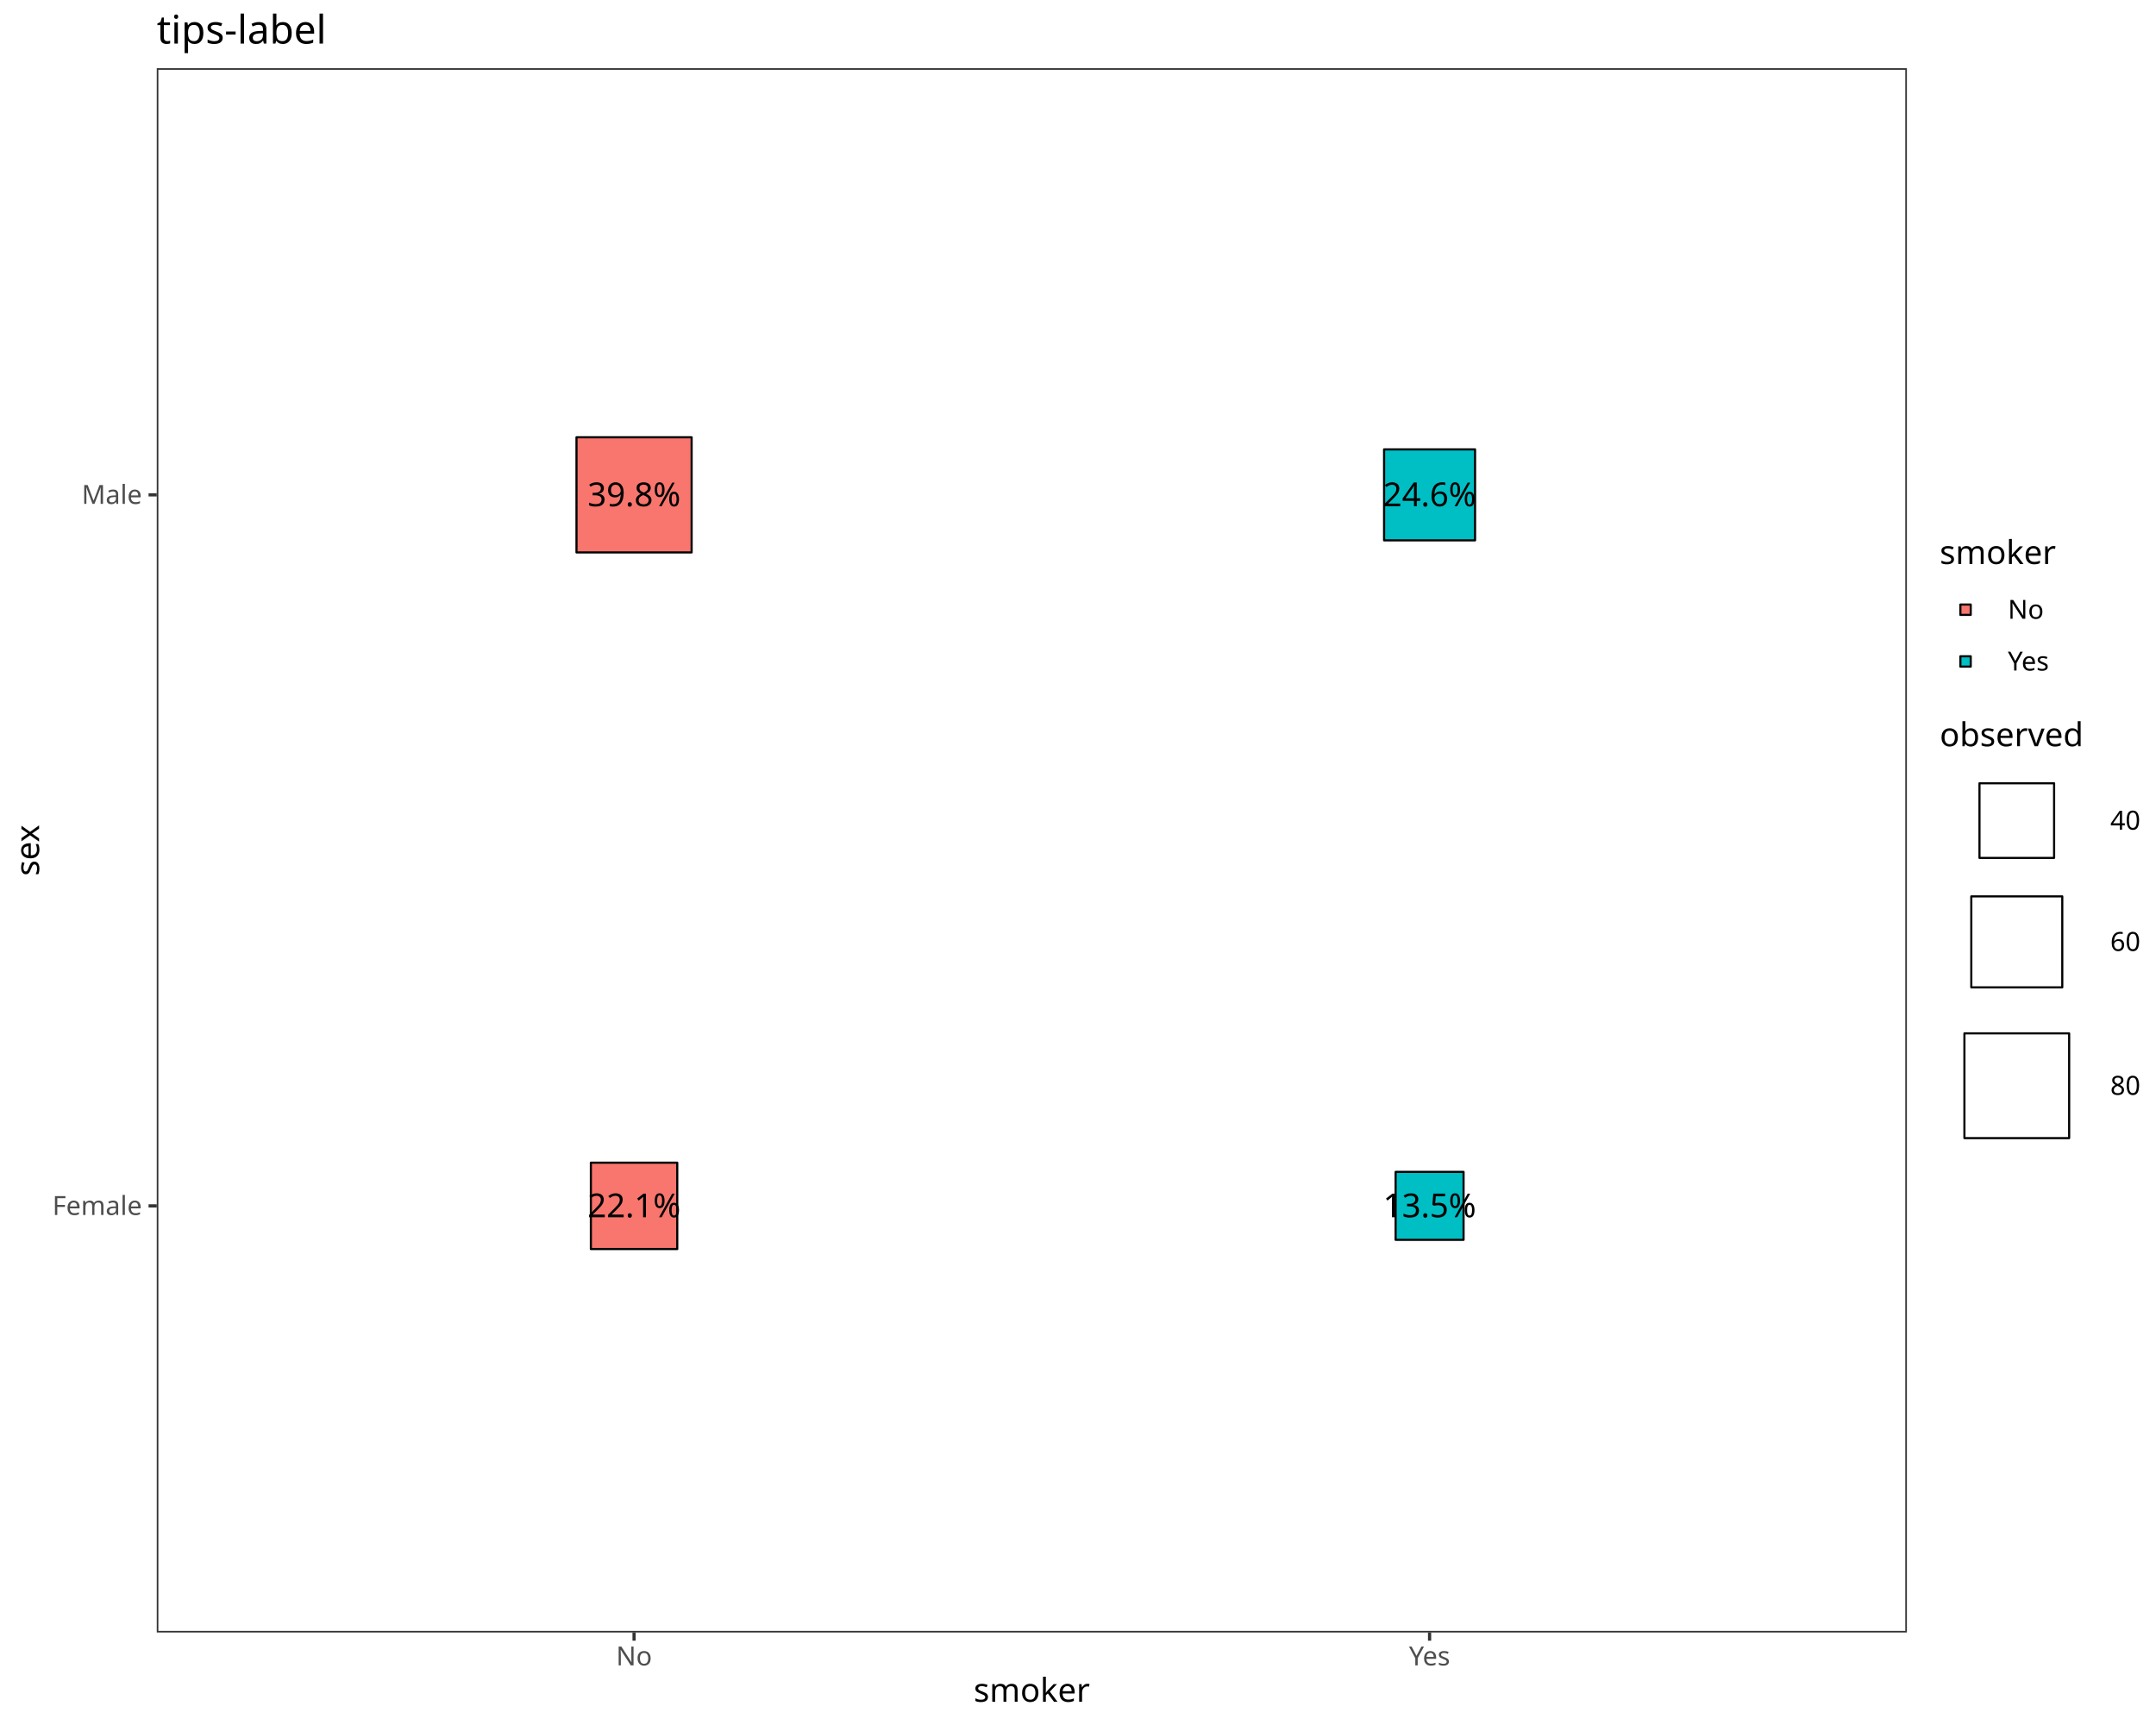
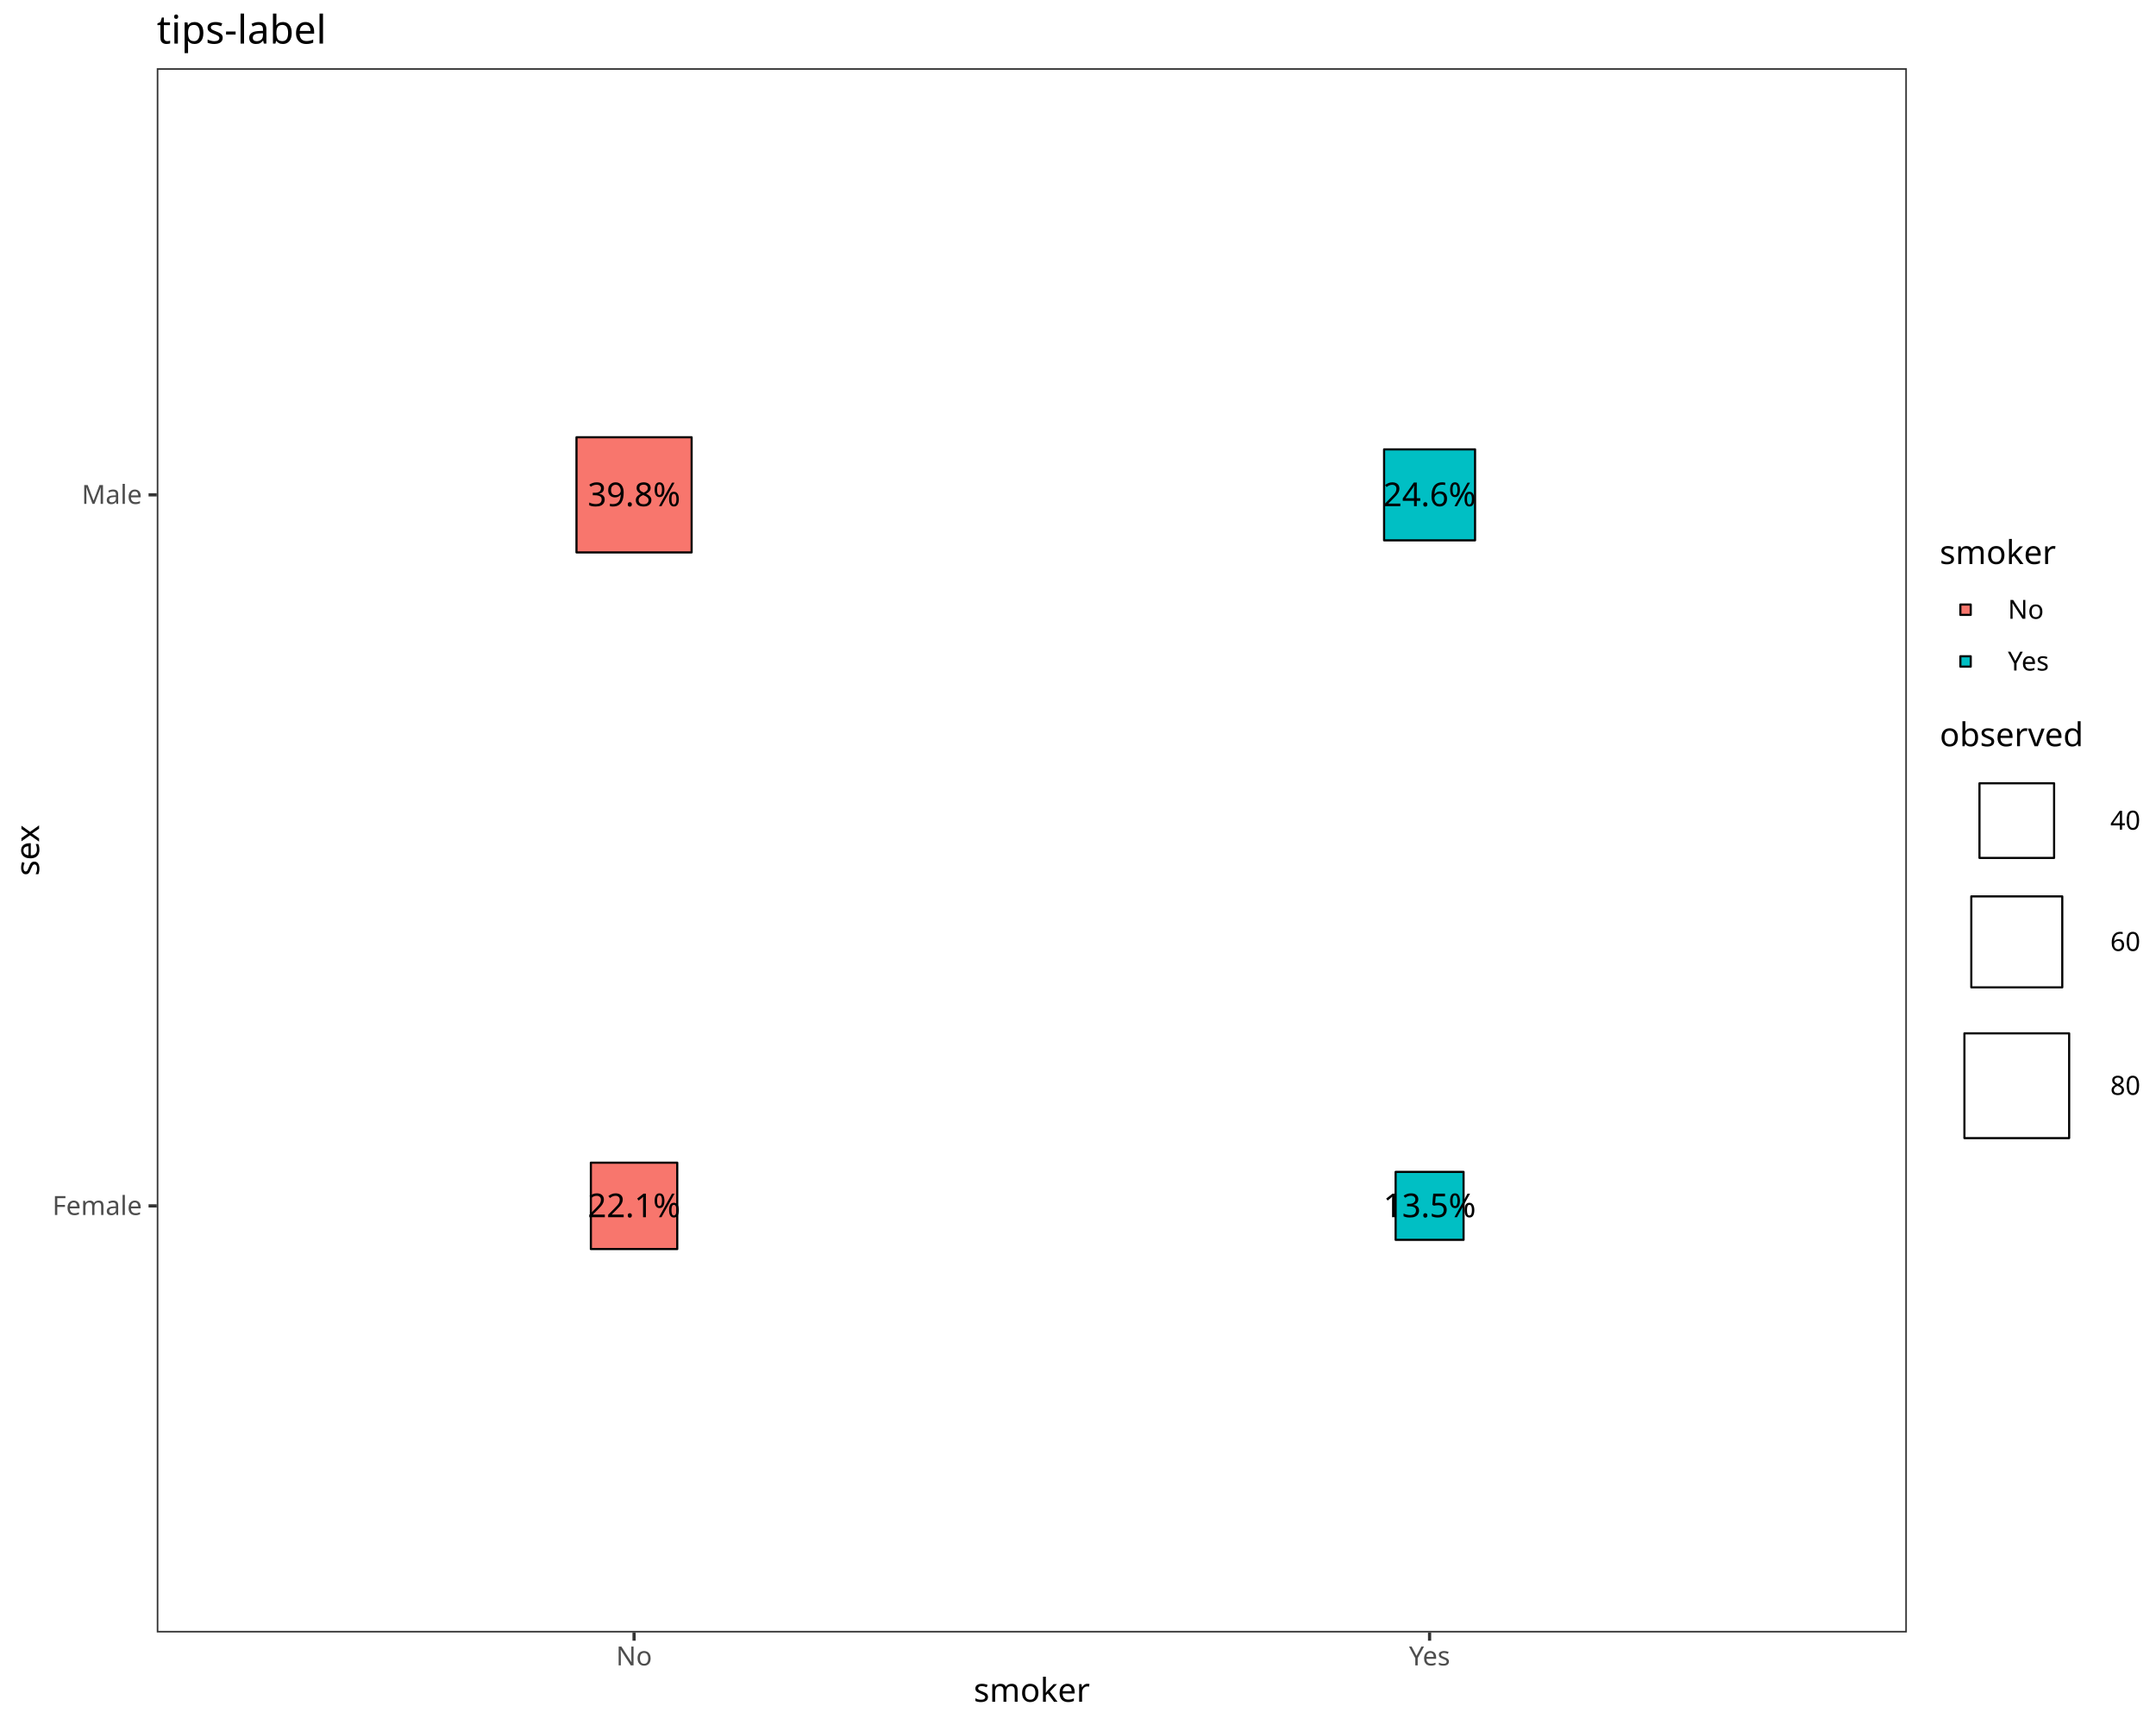
<svg xmlns="http://www.w3.org/2000/svg" class="svglite" data-engine-version="2.0" width="720.00pt" height="576.00pt" viewBox="0 0 720.00 576.00">
  <defs>
    <style type="text/css">
    .svglite line, .svglite polyline, .svglite polygon, .svglite path, .svglite rect, .svglite circle {
      fill: none;
      stroke: #000000;
      stroke-linecap: round;
      stroke-linejoin: round;
      stroke-miterlimit: 10.00;
    }
  </style>
  </defs>
  <rect width="100%" height="100%" style="stroke: none; fill: #FFFFFF;" />
  <defs>
    <clipPath id="cpMC4wMHw3MjAuMDB8MC4wMHw1NzYuMDA=">
      <rect x="0.00" y="0.00" width="720.00" height="576.00" />
    </clipPath>
  </defs>
  <g clip-path="url(#cpMC4wMHw3MjAuMDB8MC4wMHw1NzYuMDA=)">
    <rect x="0.00" y="0.00" width="720.00" height="576.00" style="stroke-width: 1.07; stroke: #FFFFFF; fill: #FFFFFF;" />
  </g>
  <defs>
    <clipPath id="cpNTIuMzV8NjM2LjgxfDIyLjc4fDU0NS4xMQ==">
      <rect x="52.35" y="22.78" width="584.46" height="522.33" />
    </clipPath>
  </defs>
  <g clip-path="url(#cpNTIuMzV8NjM2LjgxfDIyLjc4fDU0NS4xMQ==)">
    <rect x="52.35" y="22.78" width="584.46" height="522.33" style="stroke-width: 1.07; stroke: none; fill: #FFFFFF;" />
    <rect x="197.32" y="388.23" width="28.85" height="28.85" style="stroke-width: 0.71; fill: #F8766D;" />
    <rect x="192.52" y="146.01" width="38.45" height="38.45" style="stroke-width: 0.71; fill: #F8766D;" />
    <rect x="466.07" y="391.31" width="22.69" height="22.69" style="stroke-width: 0.71; fill: #00BFC4;" />
    <rect x="462.22" y="150.05" width="30.38" height="30.38" style="stroke-width: 0.71; fill: #00BFC4;" />
-     <text x="211.75" y="406.46" text-anchor="middle" style="font-size: 11.04px; font-family: sans;" textLength="31.30px" lengthAdjust="spacingAndGlyphs">22.1%</text>
-     <text x="211.75" y="169.04" text-anchor="middle" style="font-size: 11.04px; font-family: sans;" textLength="31.30px" lengthAdjust="spacingAndGlyphs">39.8%</text>
-     <text x="477.41" y="406.46" text-anchor="middle" style="font-size: 11.04px; font-family: sans;" textLength="31.30px" lengthAdjust="spacingAndGlyphs">13.5%</text>
-     <text x="477.41" y="169.04" text-anchor="middle" style="font-size: 11.04px; font-family: sans;" textLength="31.30px" lengthAdjust="spacingAndGlyphs">24.6%</text>
+     <text x="211.75" y="406.44" text-anchor="middle" style="font-size: 11.00px; font-family: sans;" textLength="31.19px" lengthAdjust="spacingAndGlyphs">22.1%</text>
+     <text x="211.75" y="169.02" text-anchor="middle" style="font-size: 11.00px; font-family: sans;" textLength="31.19px" lengthAdjust="spacingAndGlyphs">39.8%</text>
+     <text x="477.41" y="406.44" text-anchor="middle" style="font-size: 11.00px; font-family: sans;" textLength="31.19px" lengthAdjust="spacingAndGlyphs">13.5%</text>
+     <text x="477.41" y="169.02" text-anchor="middle" style="font-size: 11.00px; font-family: sans;" textLength="31.19px" lengthAdjust="spacingAndGlyphs">24.6%</text>
    <rect x="52.35" y="22.78" width="584.46" height="522.33" style="stroke-width: 1.07; stroke: #333333;" />
  </g>
  <g clip-path="url(#cpMC4wMHw3MjAuMDB8MC4wMHw1NzYuMDA=)">
    <text x="47.42" y="405.69" text-anchor="end" style="font-size: 8.80px; fill: #4D4D4D; font-family: sans;" textLength="29.35px" lengthAdjust="spacingAndGlyphs">Female</text>
    <text x="47.42" y="168.26" text-anchor="end" style="font-size: 8.80px; fill: #4D4D4D; font-family: sans;" textLength="19.08px" lengthAdjust="spacingAndGlyphs">Male</text>
    <polyline points="49.61,402.66 52.35,402.66 " style="stroke-width: 1.07; stroke: #333333; stroke-linecap: butt;" />
    <polyline points="49.61,165.24 52.35,165.24 " style="stroke-width: 1.07; stroke: #333333; stroke-linecap: butt;" />
    <polyline points="211.75,547.85 211.75,545.11 " style="stroke-width: 1.07; stroke: #333333; stroke-linecap: butt;" />
    <polyline points="477.41,547.85 477.41,545.11 " style="stroke-width: 1.07; stroke: #333333; stroke-linecap: butt;" />
    <text x="211.75" y="556.10" text-anchor="middle" style="font-size: 8.80px; fill: #4D4D4D; font-family: sans;" textLength="11.25px" lengthAdjust="spacingAndGlyphs">No</text>
    <text x="477.41" y="556.10" text-anchor="middle" style="font-size: 8.80px; fill: #4D4D4D; font-family: sans;" textLength="15.17px" lengthAdjust="spacingAndGlyphs">Yes</text>
    <text x="344.58" y="568.24" text-anchor="middle" style="font-size: 11.00px; font-family: sans;" textLength="36.08px" lengthAdjust="spacingAndGlyphs">smoker</text>
    <text transform="translate(13.05,283.95) rotate(-90)" text-anchor="middle" style="font-size: 11.00px; font-family: sans;" textLength="17.13px" lengthAdjust="spacingAndGlyphs">sex</text>
    <rect x="647.77" y="179.62" width="37.93" height="49.89" style="stroke-width: 1.07; stroke: none; fill: #FFFFFF;" />
    <text x="647.77" y="188.33" style="font-size: 11.00px; font-family: sans;" textLength="36.08px" lengthAdjust="spacingAndGlyphs">smoker</text>
    <rect x="647.77" y="194.95" width="17.28" height="17.28" style="stroke-width: 1.07; stroke: none; fill: #FFFFFF;" />
    <rect x="654.67" y="201.86" width="3.46" height="3.46" style="stroke-width: 0.71; fill: #F8766D;" />
    <rect x="647.77" y="212.23" width="17.28" height="17.28" style="stroke-width: 1.07; stroke: none; fill: #FFFFFF;" />
    <rect x="654.67" y="219.14" width="3.46" height="3.46" style="stroke-width: 0.71; fill: #00BFC4;" />
    <text x="670.53" y="206.62" style="font-size: 8.80px; font-family: sans;" textLength="11.25px" lengthAdjust="spacingAndGlyphs">No</text>
    <text x="670.53" y="223.90" style="font-size: 8.80px; font-family: sans;" textLength="15.17px" lengthAdjust="spacingAndGlyphs">Yes</text>
    <rect x="647.77" y="240.47" width="66.75" height="147.81" style="stroke-width: 1.07; stroke: none; fill: #FFFFFF;" />
    <text x="647.77" y="249.18" style="font-size: 11.00px; font-family: sans;" textLength="45.26px" lengthAdjust="spacingAndGlyphs">observed</text>
    <rect x="647.77" y="255.80" width="51.49" height="36.41" style="stroke-width: 1.07; stroke: none; fill: #FFFFFF;" />
    <rect x="661.05" y="261.55" width="24.92" height="24.92" style="stroke-width: 0.71;" />
    <rect x="647.77" y="292.21" width="51.49" height="44.59" style="stroke-width: 1.07; stroke: none; fill: #FFFFFF;" />
    <rect x="658.32" y="299.31" width="30.38" height="30.38" style="stroke-width: 0.71;" />
    <rect x="647.77" y="336.79" width="51.49" height="51.49" style="stroke-width: 1.07; stroke: none; fill: #FFFFFF;" />
    <rect x="656.02" y="345.05" width="34.98" height="34.98" style="stroke-width: 0.71;" />
    <text x="704.73" y="277.03" style="font-size: 8.80px; font-family: sans;" textLength="9.79px" lengthAdjust="spacingAndGlyphs">40</text>
    <text x="704.73" y="317.53" style="font-size: 8.80px; font-family: sans;" textLength="9.79px" lengthAdjust="spacingAndGlyphs">60</text>
    <text x="704.73" y="365.57" style="font-size: 8.80px; font-family: sans;" textLength="9.79px" lengthAdjust="spacingAndGlyphs">80</text>
    <text x="52.35" y="14.56" style="font-size: 13.20px; font-family: sans;" textLength="52.83px" lengthAdjust="spacingAndGlyphs">tips-label</text>
  </g>
</svg>
